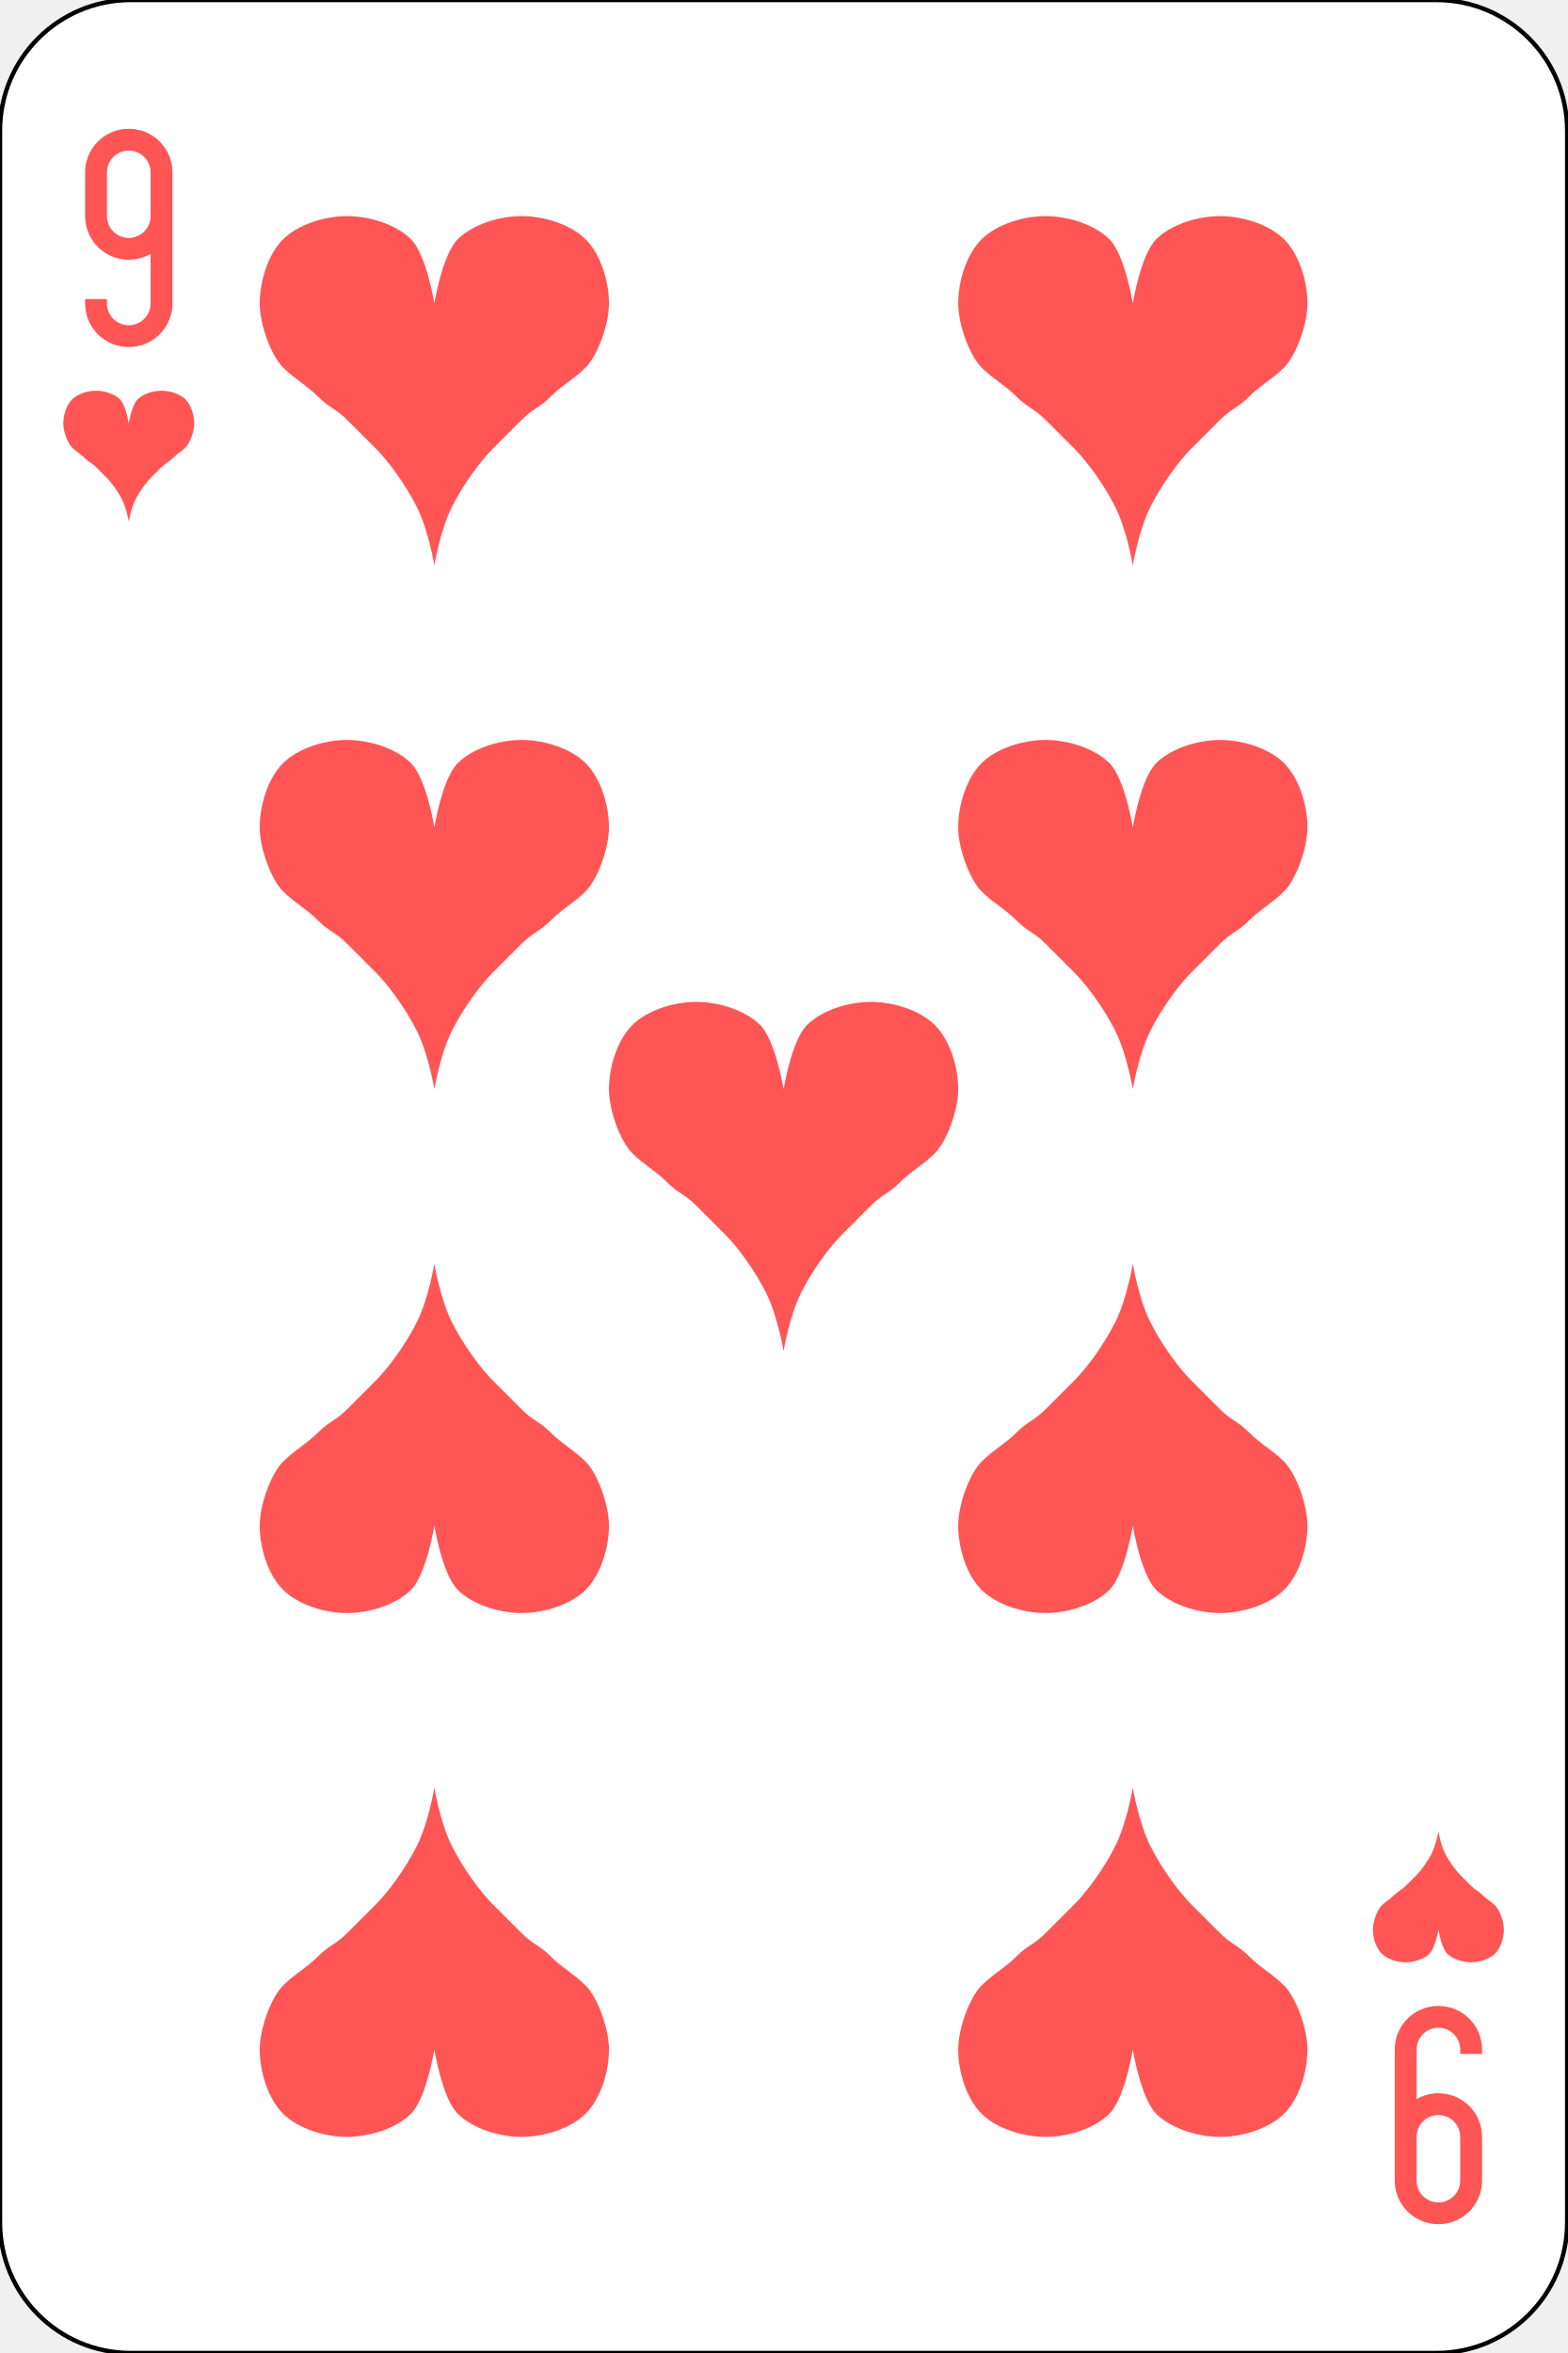
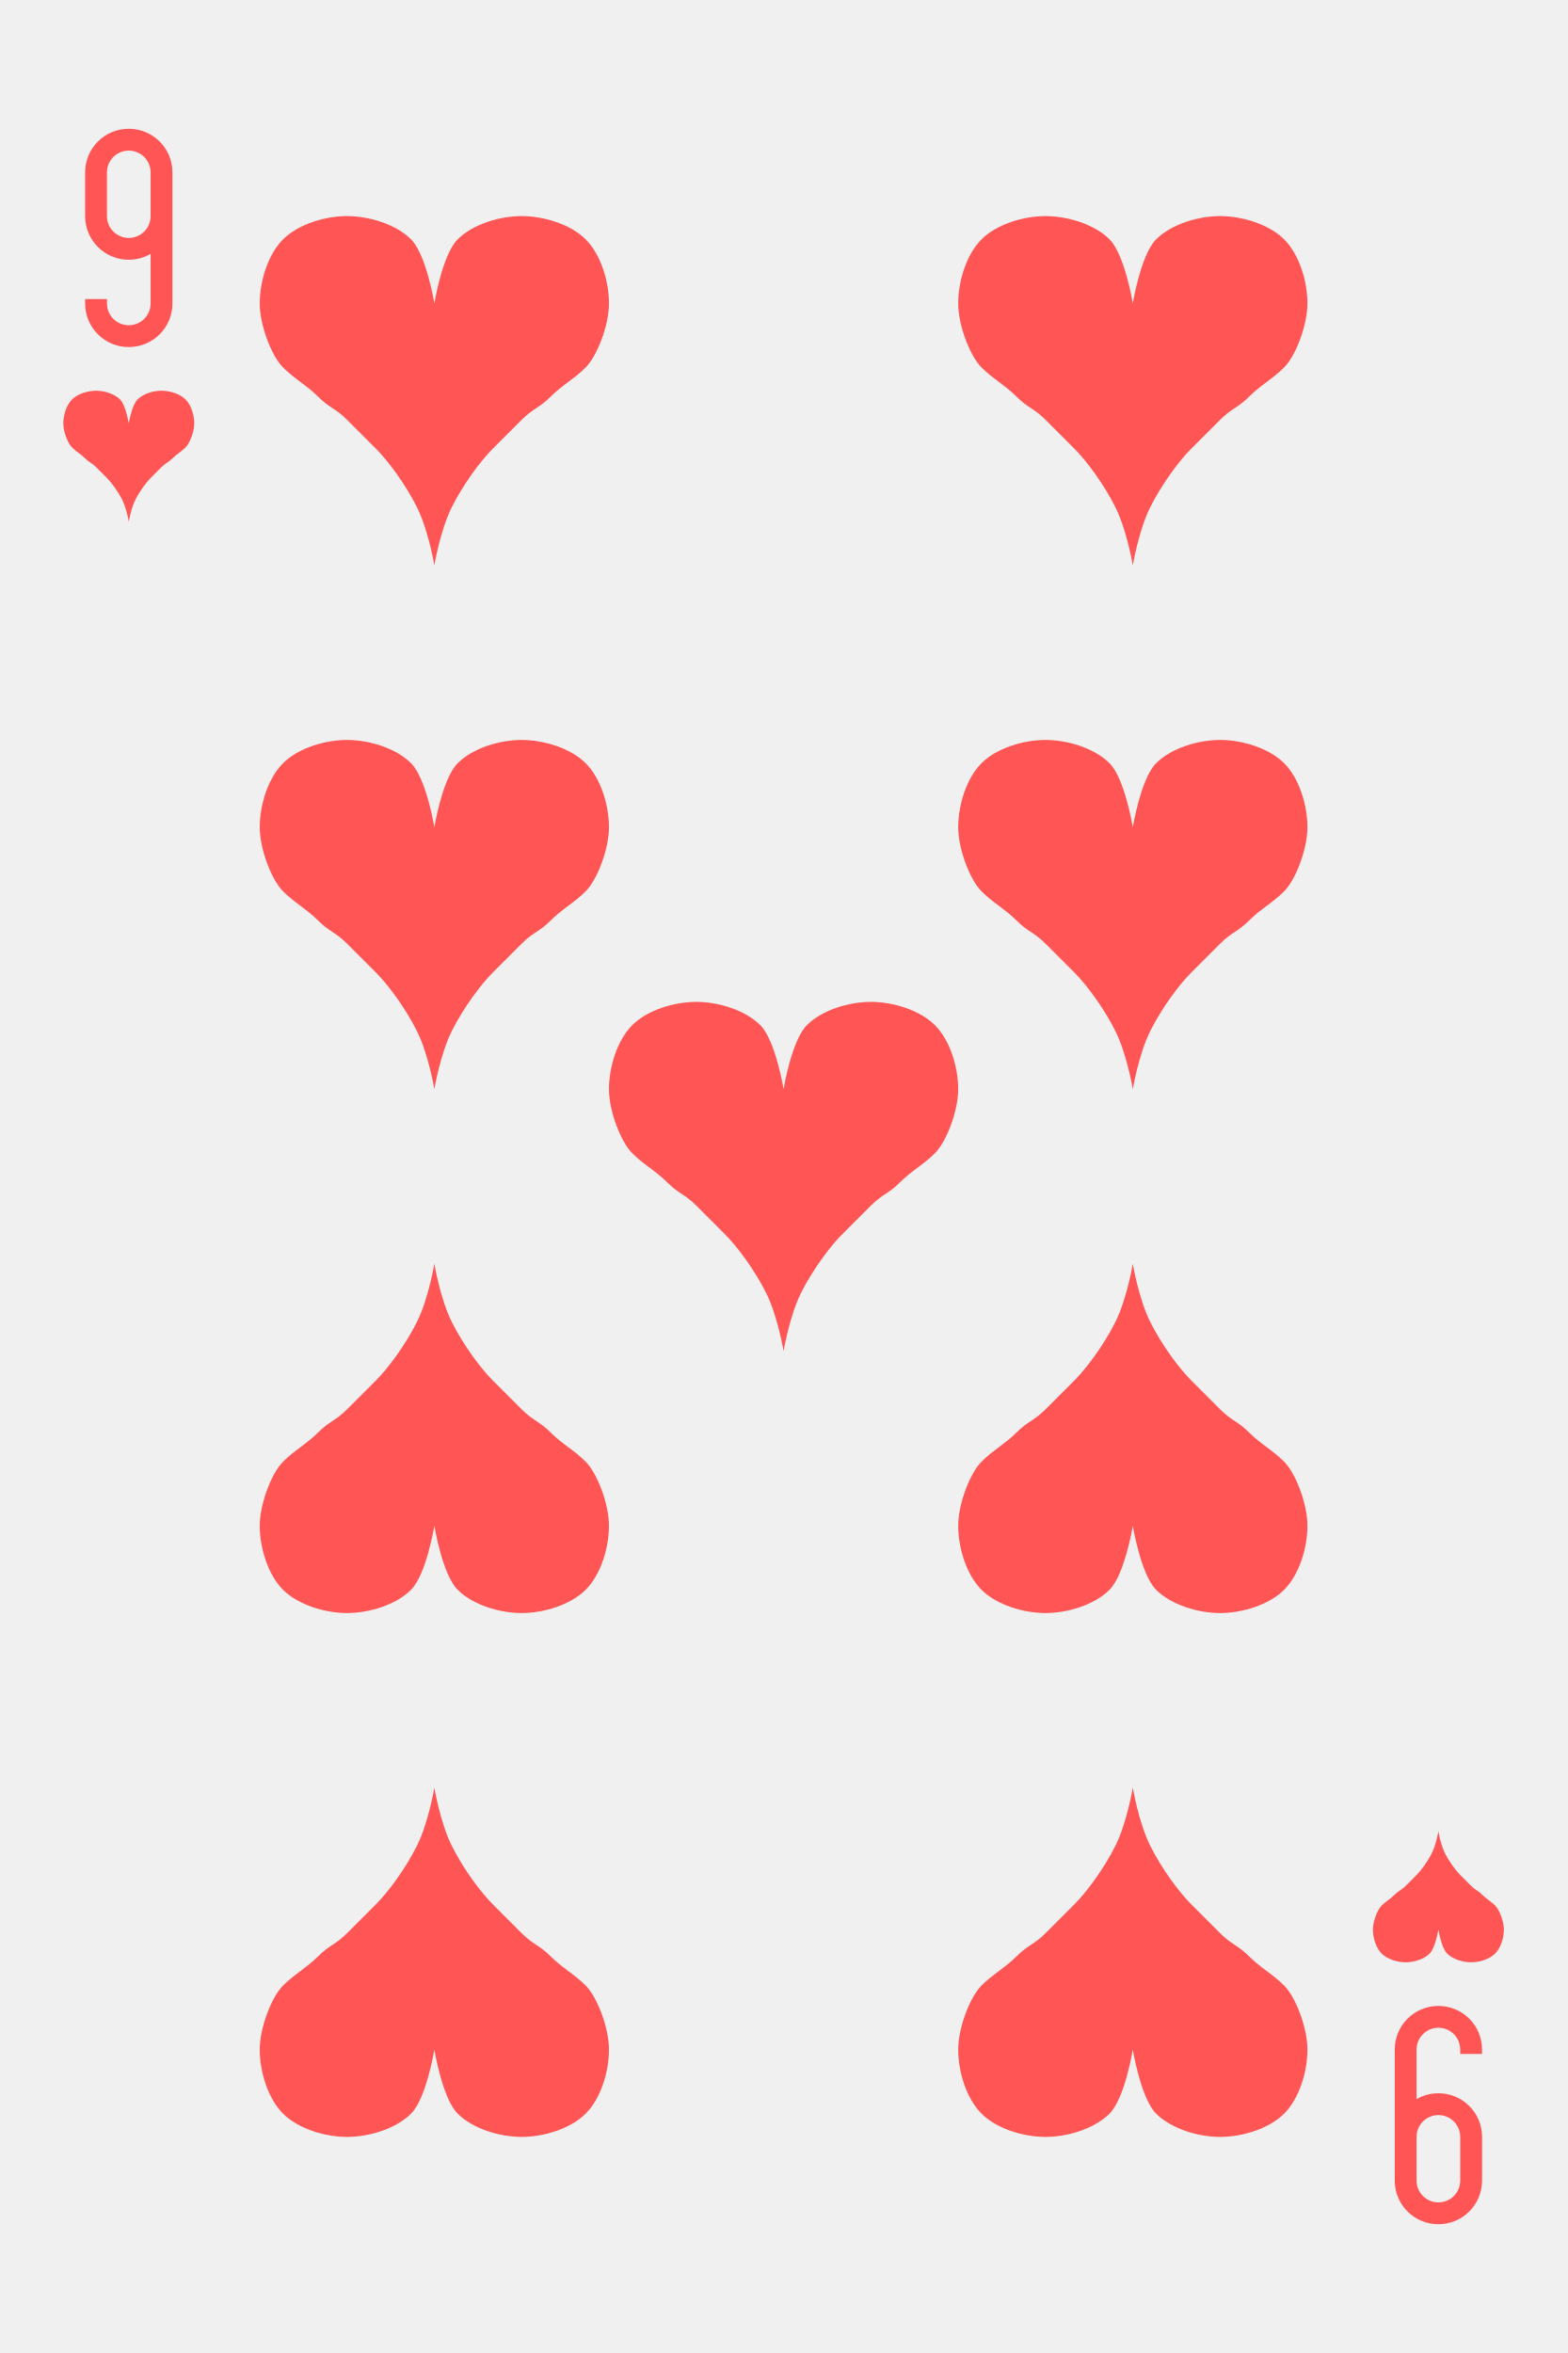
<svg xmlns="http://www.w3.org/2000/svg" width="359" height="539" viewBox="3150.5 30.5 359 539">
  <g id="g14688" transform="translate(0 1827.64)">
-     <rect id="rect14690" width="359" height="539" x="3150.5" y="-1797.14" rx="29.944" style="fill:#fff;stroke:#000" />
    <g id="g14692" style="fill:#f55">
      <path id="path14694" d="M3180-1700.14s.682-4.182 2-5.5 3.637-2 5.5-2 4.182.682 5.5 2 2 3.637 2 5.5-1 4.5-2 5.5-2 1.5-3 2.5-1.5 1-2.5 2l-2.5 2.5c-1 1-2.5 3-3.5 5s-1.5 5-1.5 5-.5-3-1.5-5-2.5-4-3.5-5l-2.5-2.5c-1-1-1.5-1-2.5-2s-2-1.5-3-2.5-2-3.637-2-5.5.682-4.182 2-5.5 3.637-2 5.5-2 4.182.682 5.5 2 2 5.5 2 5.5" />
      <path id="path14696" d="M3480-1355.14s.682 4.182 2 5.5 3.637 2 5.5 2 4.182-.682 5.5-2 2-3.637 2-5.5-1-4.5-2-5.5-2-1.5-3-2.5-1.5-1-2.5-2l-2.5-2.5c-1-1-2.5-3-3.5-5s-1.5-5-1.5-5-.5 3-1.5 5-2.5 4-3.5 5l-2.5 2.5c-1 1-1.5 1-2.5 2s-2 1.5-3 2.5-2 3.637-2 5.5.682 4.182 2 5.5 3.637 2 5.5 2 4.182-.682 5.5-2 2-5.5 2-5.5" />
      <path id="path14698" d="M3180-1717.64c5.54 0 10-4.46 10-10v-30c0-5.54-4.46-10-10-10s-10 4.46-10 10v10c0 5.54 4.46 10 10 10 1.823 0 3.532-.499 5-1.344v11.344c0 2.77-2.23 5-5 5s-5-2.23-5-5v-1h-5v1c0 5.54 4.46 10 10 10m0-25c-2.77 0-5-2.23-5-5v-10c0-2.77 2.23-5 5-5s5 2.23 5 5v10c0 2.77-2.23 5-5 5" />
      <path id="path14700" d="M3480-1337.64c-5.54 0-10 4.46-10 10v30c0 5.54 4.46 10 10 10s10-4.46 10-10v-10c0-5.54-4.46-10-10-10-1.823 0-3.532.499-5 1.344v-11.344c0-2.77 2.23-5 5-5s5 2.23 5 5v1h5v-1c0-5.54-4.46-10-10-10m0 25c2.77 0 5 2.23 5 5v10c0 2.77-2.23 5-5 5s-5-2.23-5-5v-10c0-2.77 2.23-5 5-5" />
      <path id="path14702" d="M3250-1727.64s1.82-11.153 5.333-14.667 9.698-5.333 14.667-5.333 11.153 1.82 14.667 5.333 5.333 9.698 5.333 14.667-2.667 12-5.333 14.667-5.333 4-8 6.667-4 2.667-6.667 5.333l-6.667 6.667c-2.667 2.667-6.667 8-9.333 13.333s-4 13.333-4 13.333-1.333-8-4-13.333-6.667-10.667-9.333-13.333l-6.667-6.667c-2.667-2.667-4-2.667-6.667-5.333s-5.333-4-8-6.667-5.333-9.698-5.333-14.667 1.82-11.153 5.333-14.667 9.698-5.333 14.667-5.333 11.153 1.82 14.667 5.333 5.333 14.667 5.333 14.667" />
      <path id="path14704" d="M3410-1727.64s1.82-11.153 5.333-14.667 9.698-5.333 14.667-5.333 11.153 1.82 14.667 5.333 5.333 9.698 5.333 14.667-2.667 12-5.333 14.667-5.333 4-8 6.667-4 2.667-6.667 5.333l-6.667 6.667c-2.667 2.667-6.667 8-9.333 13.333s-4 13.333-4 13.333-1.333-8-4-13.333-6.667-10.667-9.333-13.333l-6.667-6.667c-2.667-2.667-4-2.667-6.667-5.333s-5.333-4-8-6.667-5.333-9.698-5.333-14.667 1.82-11.153 5.333-14.667 9.698-5.333 14.667-5.333 11.153 1.82 14.667 5.333 5.333 14.667 5.333 14.667" />
      <path id="path14706" d="M3250-1607.64s1.82-11.153 5.333-14.667 9.698-5.333 14.667-5.333 11.153 1.82 14.667 5.333 5.333 9.698 5.333 14.667-2.667 12-5.333 14.667-5.333 4-8 6.667-4 2.667-6.667 5.333l-6.667 6.667c-2.667 2.667-6.667 8-9.333 13.333s-4 13.333-4 13.333-1.333-8-4-13.333-6.667-10.667-9.333-13.333l-6.667-6.667c-2.667-2.667-4-2.667-6.667-5.333s-5.333-4-8-6.667-5.333-9.698-5.333-14.667 1.82-11.153 5.333-14.667 9.698-5.333 14.667-5.333 11.153 1.82 14.667 5.333 5.333 14.667 5.333 14.667" />
      <path id="path14708" d="M3410-1607.64s1.82-11.153 5.333-14.667 9.698-5.333 14.667-5.333 11.153 1.82 14.667 5.333 5.333 9.698 5.333 14.667-2.667 12-5.333 14.667-5.333 4-8 6.667-4 2.667-6.667 5.333l-6.667 6.667c-2.667 2.667-6.667 8-9.333 13.333s-4 13.333-4 13.333-1.333-8-4-13.333-6.667-10.667-9.333-13.333l-6.667-6.667c-2.667-2.667-4-2.667-6.667-5.333s-5.333-4-8-6.667-5.333-9.698-5.333-14.667 1.82-11.153 5.333-14.667 9.698-5.333 14.667-5.333 11.153 1.82 14.667 5.333 5.333 14.667 5.333 14.667" />
      <path id="path14710" d="M3250-1327.64s1.82 11.153 5.333 14.667 9.698 5.333 14.667 5.333 11.153-1.82 14.667-5.333 5.333-9.698 5.333-14.667-2.667-12-5.333-14.667-5.333-4-8-6.667-4-2.667-6.667-5.333l-6.667-6.667c-2.667-2.667-6.667-8-9.333-13.333s-4-13.333-4-13.333-1.333 8-4 13.333-6.667 10.667-9.333 13.333l-6.667 6.667c-2.667 2.667-4 2.667-6.667 5.333s-5.333 4-8 6.667-5.333 9.698-5.333 14.667 1.82 11.153 5.333 14.667 9.698 5.333 14.667 5.333 11.153-1.82 14.667-5.333 5.333-14.667 5.333-14.667" />
      <path id="path14712" d="M3410-1327.64s1.82 11.153 5.333 14.667 9.698 5.333 14.667 5.333 11.153-1.82 14.667-5.333 5.333-9.698 5.333-14.667-2.667-12-5.333-14.667-5.333-4-8-6.667-4-2.667-6.667-5.333l-6.667-6.667c-2.667-2.667-6.667-8-9.333-13.333s-4-13.333-4-13.333-1.333 8-4 13.333-6.667 10.667-9.333 13.333l-6.667 6.667c-2.667 2.667-4 2.667-6.667 5.333s-5.333 4-8 6.667-5.333 9.698-5.333 14.667 1.82 11.153 5.333 14.667 9.698 5.333 14.667 5.333 11.153-1.82 14.667-5.333 5.333-14.667 5.333-14.667" />
      <path id="path14714" d="M3250-1447.64s1.82 11.153 5.333 14.667 9.698 5.333 14.667 5.333 11.153-1.82 14.667-5.333 5.333-9.698 5.333-14.667-2.667-12-5.333-14.667-5.333-4-8-6.667-4-2.667-6.667-5.333l-6.667-6.667c-2.667-2.667-6.667-8-9.333-13.333s-4-13.333-4-13.333-1.333 8-4 13.333-6.667 10.667-9.333 13.333l-6.667 6.667c-2.667 2.667-4 2.667-6.667 5.333s-5.333 4-8 6.667-5.333 9.698-5.333 14.667 1.82 11.153 5.333 14.667 9.698 5.333 14.667 5.333 11.153-1.82 14.667-5.333 5.333-14.667 5.333-14.667" />
      <path id="path14716" d="M3410-1447.64s1.82 11.153 5.333 14.667 9.698 5.333 14.667 5.333 11.153-1.82 14.667-5.333 5.333-9.698 5.333-14.667-2.667-12-5.333-14.667-5.333-4-8-6.667-4-2.667-6.667-5.333l-6.667-6.667c-2.667-2.667-6.667-8-9.333-13.333s-4-13.333-4-13.333-1.333 8-4 13.333-6.667 10.667-9.333 13.333l-6.667 6.667c-2.667 2.667-4 2.667-6.667 5.333s-5.333 4-8 6.667-5.333 9.698-5.333 14.667 1.82 11.153 5.333 14.667 9.698 5.333 14.667 5.333 11.153-1.82 14.667-5.333 5.333-14.667 5.333-14.667" />
      <path id="path14718" d="M3330-1547.64s1.82-11.153 5.333-14.667 9.698-5.333 14.667-5.333 11.153 1.82 14.667 5.333 5.333 9.698 5.333 14.667-2.667 12-5.333 14.667-5.333 4-8 6.667-4 2.667-6.667 5.333l-6.667 6.667c-2.667 2.667-6.667 8-9.333 13.333s-4 13.333-4 13.333-1.333-8-4-13.333-6.667-10.667-9.333-13.333l-6.667-6.667c-2.667-2.667-4-2.667-6.667-5.333s-5.333-4-8-6.667-5.333-9.698-5.333-14.667 1.82-11.153 5.333-14.667 9.698-5.333 14.667-5.333 11.153 1.82 14.667 5.333 5.333 14.667 5.333 14.667" />
    </g>
  </g>
</svg>
